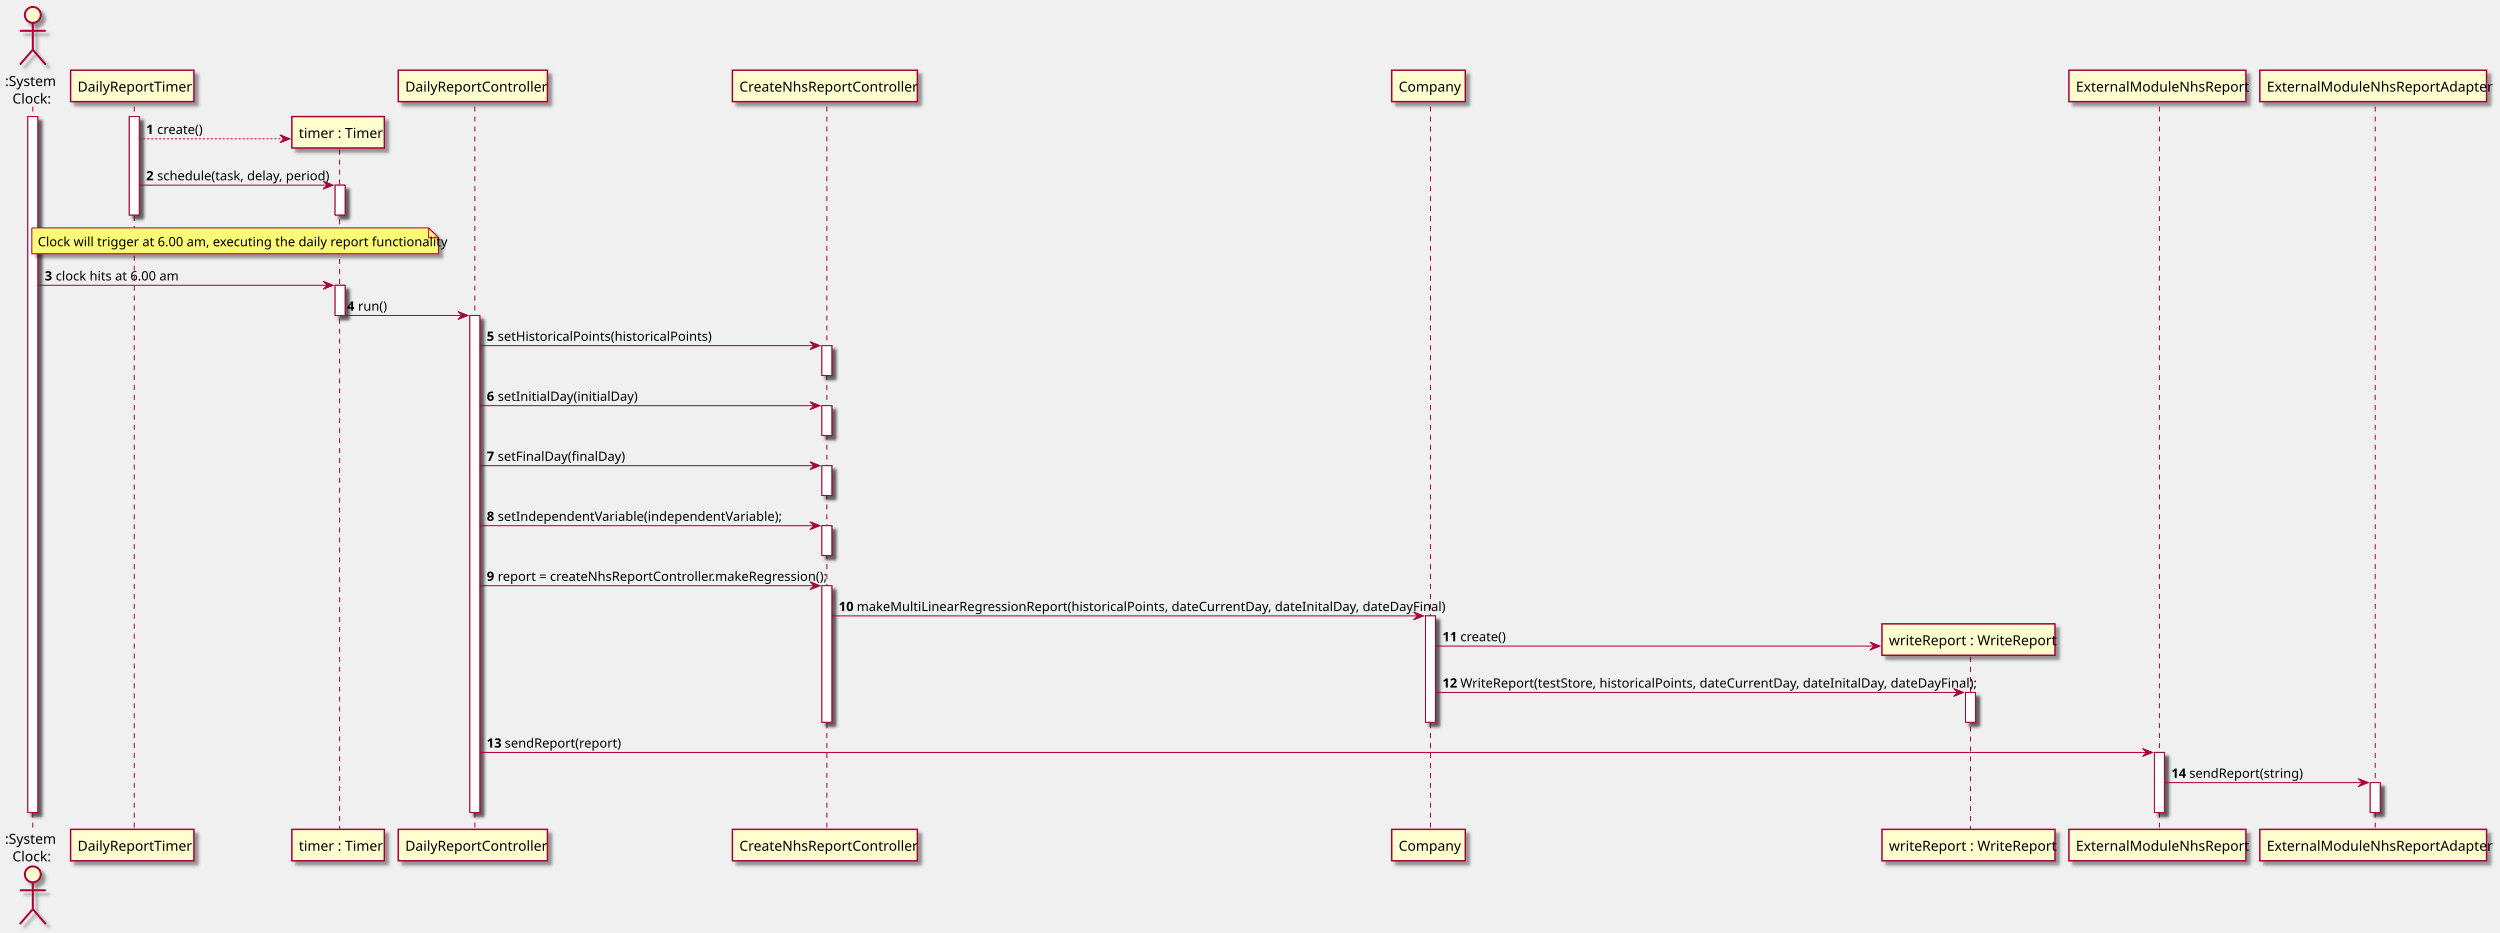
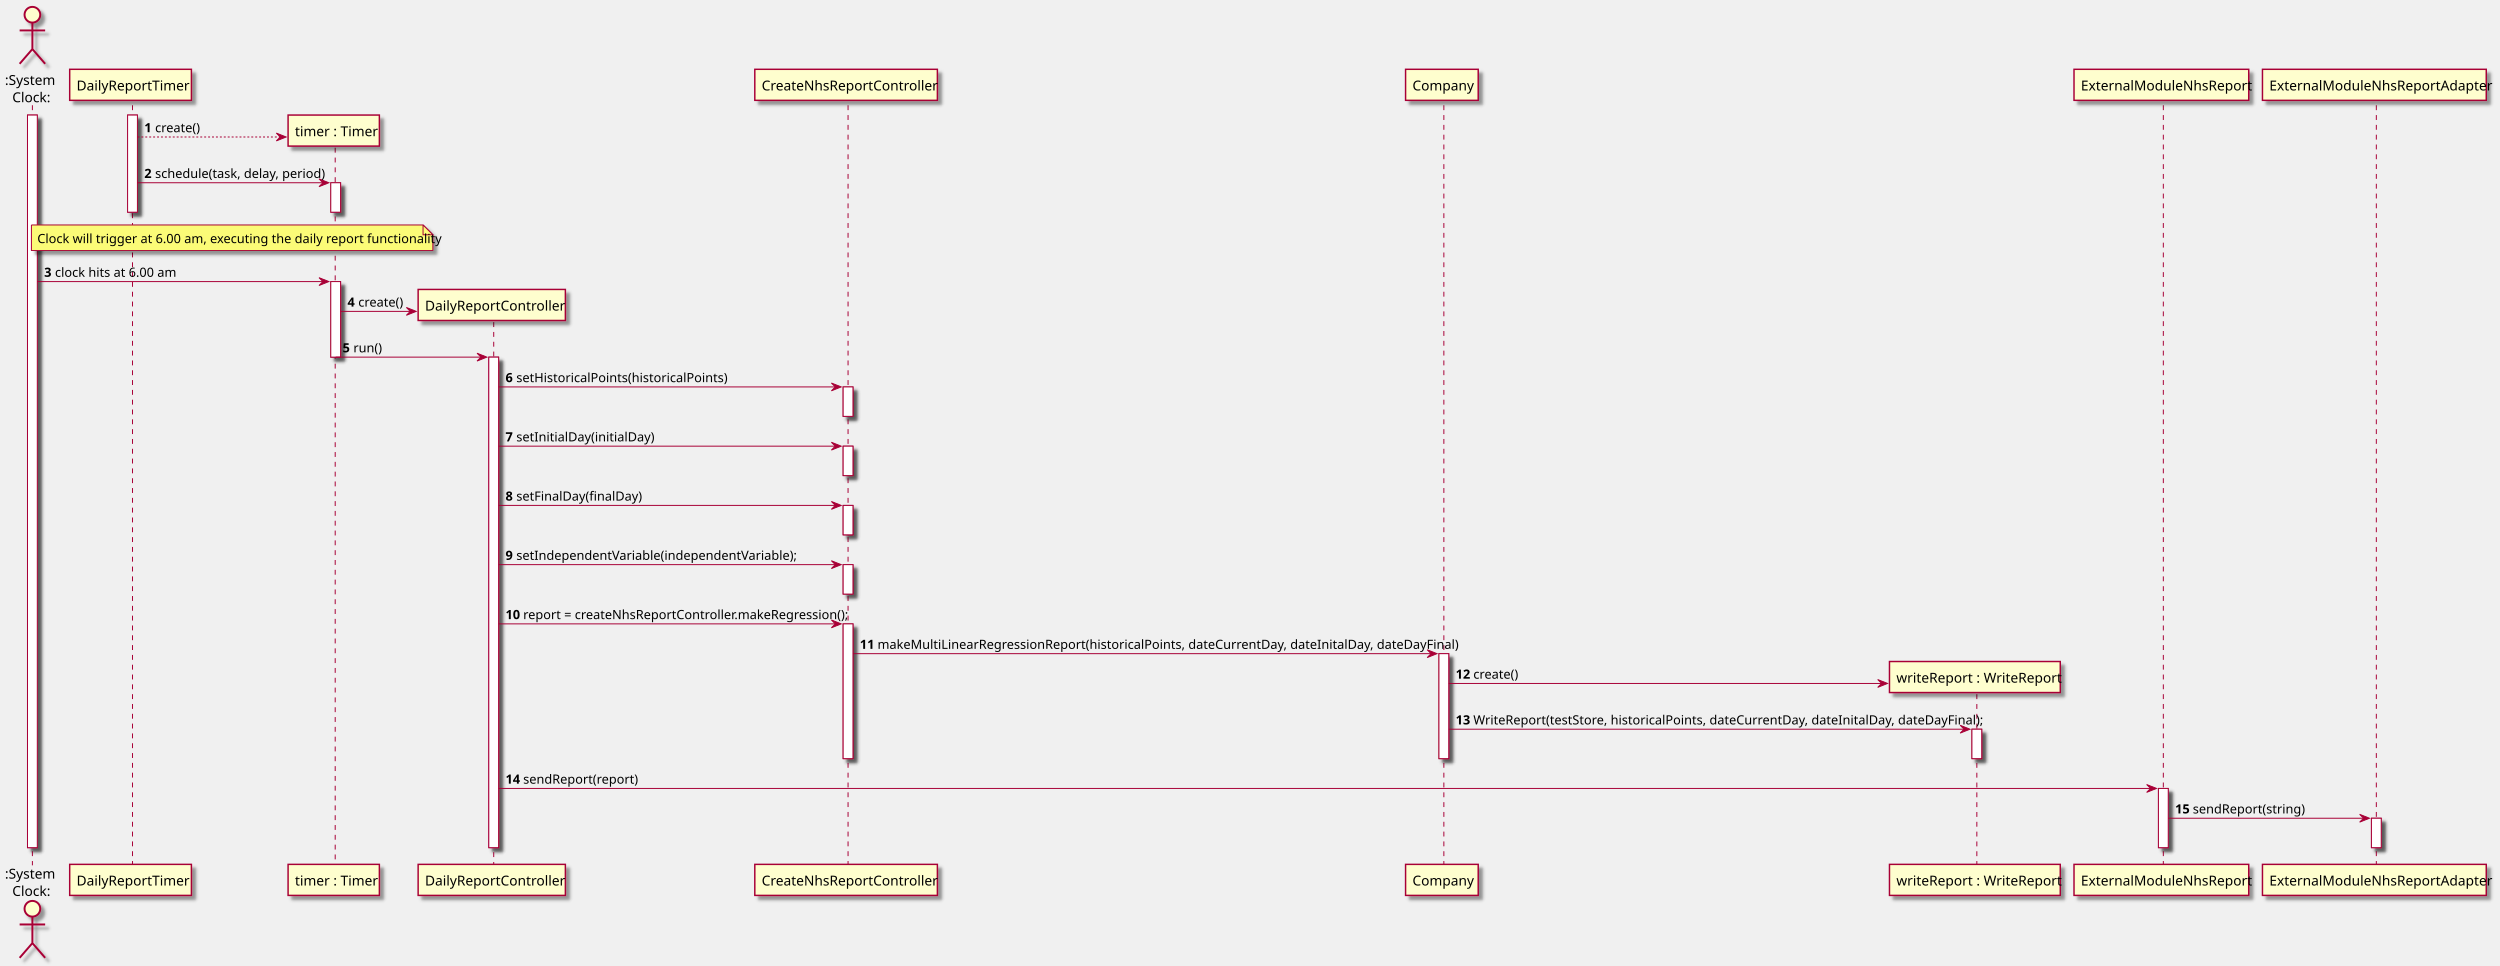
- <svg xmlns="http://www.w3.org/2000/svg" contentScriptType="application/ecmascript" contentStyleType="text/css" height="938px" preserveAspectRatio="none" style="width:2514px;height:938px;" version="1.1" viewBox="0 0 2514 938" width="2514px" zoomAndPan="magnify">
+ <svg xmlns="http://www.w3.org/2000/svg" contentScriptType="application/ecmascript" contentStyleType="text/css" height="984px" preserveAspectRatio="none" style="width:2547px;height:984px;" version="1.1" viewBox="0 0 2547 984" width="2547px" zoomAndPan="magnify">
  <defs>
-     <filter height="300%" id="fdcobgq03k10c" width="300%" x="-1" y="-1">
+     <filter height="300%" id="f1s6ghwuo99wlr" width="300%" x="-1" y="-1">
      <feGaussianBlur result="blurOut" stdDeviation="2.0" />
      <feColorMatrix in="blurOut" result="blurOut2" type="matrix" values="0 0 0 0 0 0 0 0 0 0 0 0 0 0 0 0 0 0 .4 0" />
      <feOffset dx="4.0" dy="4.0" in="blurOut2" result="blurOut3" />
      <feBlend in="SourceGraphic" in2="blurOut3" mode="normal" />
    </filter>
  </defs>
  <g>
-     <rect fill="#FFFFFF" filter="url(#fdcobgq03k10c)" height="699.789" style="stroke:#A80036;stroke-width:1.0;" width="10" x="28" y="117.219" />
-     <rect fill="#FFFFFF" filter="url(#fdcobgq03k10c)" height="98.961" style="stroke:#A80036;stroke-width:1.0;" width="10" x="130" y="117.219" />
-     <rect fill="#FFFFFF" filter="url(#fdcobgq03k10c)" height="30" style="stroke:#A80036;stroke-width:1.0;" width="10" x="337" y="186.18" />
-     <rect fill="#FFFFFF" filter="url(#fdcobgq03k10c)" height="30.352" style="stroke:#A80036;stroke-width:1.0;" width="10" x="337" y="286.883" />
-     <rect fill="#FFFFFF" filter="url(#fdcobgq03k10c)" height="499.773" style="stroke:#A80036;stroke-width:1.0;" width="10" x="472.5" y="317.234" />
-     <rect fill="#FFFFFF" filter="url(#fdcobgq03k10c)" height="30" style="stroke:#A80036;stroke-width:1.0;" width="10" x="826.5" y="347.586" />
-     <rect fill="#FFFFFF" filter="url(#fdcobgq03k10c)" height="30" style="stroke:#A80036;stroke-width:1.0;" width="10" x="826.5" y="407.938" />
-     <rect fill="#FFFFFF" filter="url(#fdcobgq03k10c)" height="30" style="stroke:#A80036;stroke-width:1.0;" width="10" x="826.5" y="468.289" />
-     <rect fill="#FFFFFF" filter="url(#fdcobgq03k10c)" height="30" style="stroke:#A80036;stroke-width:1.0;" width="10" x="826.5" y="528.641" />
-     <rect fill="#FFFFFF" filter="url(#fdcobgq03k10c)" height="137.312" style="stroke:#A80036;stroke-width:1.0;" width="10" x="826.5" y="588.992" />
-     <rect fill="#FFFFFF" filter="url(#fdcobgq03k10c)" height="106.961" style="stroke:#A80036;stroke-width:1.0;" width="10" x="1433.5" y="619.344" />
-     <rect fill="#FFFFFF" filter="url(#fdcobgq03k10c)" height="30" style="stroke:#A80036;stroke-width:1.0;" width="10" x="1976.5" y="696.305" />
-     <rect fill="#FFFFFF" filter="url(#fdcobgq03k10c)" height="60.352" style="stroke:#A80036;stroke-width:1.0;" width="10" x="2166.5" y="756.656" />
-     <rect fill="#FFFFFF" filter="url(#fdcobgq03k10c)" height="30" style="stroke:#A80036;stroke-width:1.0;" width="10" x="2383.5" y="787.008" />
-     <line style="stroke:#A80036;stroke-width:1.0;stroke-dasharray:5.0,5.0;" x1="33" x2="33" y1="107.219" y2="835.008" />
-     <line style="stroke:#A80036;stroke-width:1.0;stroke-dasharray:5.0,5.0;" x1="135" x2="135" y1="107.219" y2="835.008" />
-     <line style="stroke:#A80036;stroke-width:1.0;stroke-dasharray:5.0,5.0;" x1="341.5" x2="341.5" y1="150.523" y2="835.008" />
-     <line style="stroke:#A80036;stroke-width:1.0;stroke-dasharray:5.0,5.0;" x1="477.5" x2="477.5" y1="107.219" y2="835.008" />
-     <line style="stroke:#A80036;stroke-width:1.0;stroke-dasharray:5.0,5.0;" x1="831.5" x2="831.5" y1="107.219" y2="835.008" />
-     <line style="stroke:#A80036;stroke-width:1.0;stroke-dasharray:5.0,5.0;" x1="1438.5" x2="1438.5" y1="107.219" y2="835.008" />
-     <line style="stroke:#A80036;stroke-width:1.0;stroke-dasharray:5.0,5.0;" x1="1981.5" x2="1981.5" y1="660.648" y2="835.008" />
-     <line style="stroke:#A80036;stroke-width:1.0;stroke-dasharray:5.0,5.0;" x1="2171.5" x2="2171.5" y1="107.219" y2="835.008" />
-     <line style="stroke:#A80036;stroke-width:1.0;stroke-dasharray:5.0,5.0;" x1="2388.5" x2="2388.5" y1="107.219" y2="835.008" />
+     <rect fill="#FFFFFF" filter="url(#f1s6ghwuo99wlr)" height="746.398" style="stroke:#A80036;stroke-width:1.0;" width="10" x="28" y="117.219" />
+     <rect fill="#FFFFFF" filter="url(#f1s6ghwuo99wlr)" height="98.961" style="stroke:#A80036;stroke-width:1.0;" width="10" x="130" y="117.219" />
+     <rect fill="#FFFFFF" filter="url(#f1s6ghwuo99wlr)" height="30" style="stroke:#A80036;stroke-width:1.0;" width="10" x="337" y="186.18" />
+     <rect fill="#FFFFFF" filter="url(#f1s6ghwuo99wlr)" height="76.961" style="stroke:#A80036;stroke-width:1.0;" width="10" x="337" y="286.883" />
+     <rect fill="#FFFFFF" filter="url(#f1s6ghwuo99wlr)" height="499.773" style="stroke:#A80036;stroke-width:1.0;" width="10" x="498" y="363.844" />
+     <rect fill="#FFFFFF" filter="url(#f1s6ghwuo99wlr)" height="30" style="stroke:#A80036;stroke-width:1.0;" width="10" x="859" y="394.195" />
+     <rect fill="#FFFFFF" filter="url(#f1s6ghwuo99wlr)" height="30" style="stroke:#A80036;stroke-width:1.0;" width="10" x="859" y="454.547" />
+     <rect fill="#FFFFFF" filter="url(#f1s6ghwuo99wlr)" height="30" style="stroke:#A80036;stroke-width:1.0;" width="10" x="859" y="514.898" />
+     <rect fill="#FFFFFF" filter="url(#f1s6ghwuo99wlr)" height="30" style="stroke:#A80036;stroke-width:1.0;" width="10" x="859" y="575.25" />
+     <rect fill="#FFFFFF" filter="url(#f1s6ghwuo99wlr)" height="137.312" style="stroke:#A80036;stroke-width:1.0;" width="10" x="859" y="635.602" />
+     <rect fill="#FFFFFF" filter="url(#f1s6ghwuo99wlr)" height="106.961" style="stroke:#A80036;stroke-width:1.0;" width="10" x="1466" y="665.953" />
+     <rect fill="#FFFFFF" filter="url(#f1s6ghwuo99wlr)" height="30" style="stroke:#A80036;stroke-width:1.0;" width="10" x="2009" y="742.914" />
+     <rect fill="#FFFFFF" filter="url(#f1s6ghwuo99wlr)" height="60.352" style="stroke:#A80036;stroke-width:1.0;" width="10" x="2199" y="803.266" />
+     <rect fill="#FFFFFF" filter="url(#f1s6ghwuo99wlr)" height="30" style="stroke:#A80036;stroke-width:1.0;" width="10" x="2416" y="833.617" />
+     <line style="stroke:#A80036;stroke-width:1.0;stroke-dasharray:5.0,5.0;" x1="33" x2="33" y1="107.219" y2="881.617" />
+     <line style="stroke:#A80036;stroke-width:1.0;stroke-dasharray:5.0,5.0;" x1="135" x2="135" y1="107.219" y2="881.617" />
+     <line style="stroke:#A80036;stroke-width:1.0;stroke-dasharray:5.0,5.0;" x1="341.5" x2="341.5" y1="150.523" y2="881.617" />
+     <line style="stroke:#A80036;stroke-width:1.0;stroke-dasharray:5.0,5.0;" x1="503" x2="503" y1="328.188" y2="881.617" />
+     <line style="stroke:#A80036;stroke-width:1.0;stroke-dasharray:5.0,5.0;" x1="864" x2="864" y1="107.219" y2="881.617" />
+     <line style="stroke:#A80036;stroke-width:1.0;stroke-dasharray:5.0,5.0;" x1="1471" x2="1471" y1="107.219" y2="881.617" />
+     <line style="stroke:#A80036;stroke-width:1.0;stroke-dasharray:5.0,5.0;" x1="2014" x2="2014" y1="707.258" y2="881.617" />
+     <line style="stroke:#A80036;stroke-width:1.0;stroke-dasharray:5.0,5.0;" x1="2204" x2="2204" y1="107.219" y2="881.617" />
+     <line style="stroke:#A80036;stroke-width:1.0;stroke-dasharray:5.0,5.0;" x1="2421" x2="2421" y1="107.219" y2="881.617" />
    <text fill="#000000" font-family="sans-serif" font-size="14" lengthAdjust="spacing" textLength="50" x="5" y="86.533">:System</text>
    <text fill="#000000" font-family="sans-serif" font-size="14" lengthAdjust="spacing" textLength="39" x="12.5" y="104.143">Clock:</text>
-     <ellipse cx="33" cy="15" fill="#FEFECE" filter="url(#fdcobgq03k10c)" rx="8" ry="8" style="stroke:#A80036;stroke-width:2.0;" />
-     <path d="M33,23 L33,50 M20,31 L46,31 M33,50 L20,65 M33,50 L46,65 " fill="none" filter="url(#fdcobgq03k10c)" style="stroke:#A80036;stroke-width:2.0;" />
-     <text fill="#000000" font-family="sans-serif" font-size="14" lengthAdjust="spacing" textLength="50" x="5" y="848.541">:System</text>
-     <text fill="#000000" font-family="sans-serif" font-size="14" lengthAdjust="spacing" textLength="39" x="12.5" y="866.15">Clock:</text>
-     <ellipse cx="33" cy="879.227" fill="#FEFECE" filter="url(#fdcobgq03k10c)" rx="8" ry="8" style="stroke:#A80036;stroke-width:2.0;" />
-     <path d="M33,887.227 L33,914.227 M20,895.227 L46,895.227 M33,914.227 L20,929.227 M33,914.227 L46,929.227 " fill="none" filter="url(#fdcobgq03k10c)" style="stroke:#A80036;stroke-width:2.0;" />
-     <rect fill="#FEFECE" filter="url(#fdcobgq03k10c)" height="31.609" style="stroke:#A80036;stroke-width:1.5;" width="124" x="71" y="70.609" />
+     <ellipse cx="33" cy="15" fill="#FEFECE" filter="url(#f1s6ghwuo99wlr)" rx="8" ry="8" style="stroke:#A80036;stroke-width:2.0;" />
+     <path d="M33,23 L33,50 M20,31 L46,31 M33,50 L20,65 M33,50 L46,65 " fill="none" filter="url(#f1s6ghwuo99wlr)" style="stroke:#A80036;stroke-width:2.0;" />
+     <text fill="#000000" font-family="sans-serif" font-size="14" lengthAdjust="spacing" textLength="50" x="5" y="895.15">:System</text>
+     <text fill="#000000" font-family="sans-serif" font-size="14" lengthAdjust="spacing" textLength="39" x="12.5" y="912.76">Clock:</text>
+     <ellipse cx="33" cy="925.836" fill="#FEFECE" filter="url(#f1s6ghwuo99wlr)" rx="8" ry="8" style="stroke:#A80036;stroke-width:2.0;" />
+     <path d="M33,933.836 L33,960.836 M20,941.836 L46,941.836 M33,960.836 L20,975.836 M33,960.836 L46,975.836 " fill="none" filter="url(#f1s6ghwuo99wlr)" style="stroke:#A80036;stroke-width:2.0;" />
+     <rect fill="#FEFECE" filter="url(#f1s6ghwuo99wlr)" height="31.609" style="stroke:#A80036;stroke-width:1.5;" width="124" x="71" y="70.609" />
    <text fill="#000000" font-family="sans-serif" font-size="14" lengthAdjust="spacing" textLength="110" x="78" y="92.143">DailyReportTimer</text>
-     <rect fill="#FEFECE" filter="url(#fdcobgq03k10c)" height="31.609" style="stroke:#A80036;stroke-width:1.5;" width="124" x="71" y="834.008" />
-     <text fill="#000000" font-family="sans-serif" font-size="14" lengthAdjust="spacing" textLength="110" x="78" y="855.541">DailyReportTimer</text>
-     <rect fill="#FEFECE" filter="url(#fdcobgq03k10c)" height="31.609" style="stroke:#A80036;stroke-width:1.5;" width="93" x="293.5" y="834.008" />
-     <text fill="#000000" font-family="sans-serif" font-size="14" lengthAdjust="spacing" textLength="79" x="300.5" y="855.541">timer : Timer</text>
-     <rect fill="#FEFECE" filter="url(#fdcobgq03k10c)" height="31.609" style="stroke:#A80036;stroke-width:1.5;" width="150" x="400.5" y="70.609" />
-     <text fill="#000000" font-family="sans-serif" font-size="14" lengthAdjust="spacing" textLength="136" x="407.5" y="92.143">DailyReportController</text>
-     <rect fill="#FEFECE" filter="url(#fdcobgq03k10c)" height="31.609" style="stroke:#A80036;stroke-width:1.5;" width="150" x="400.5" y="834.008" />
-     <text fill="#000000" font-family="sans-serif" font-size="14" lengthAdjust="spacing" textLength="136" x="407.5" y="855.541">DailyReportController</text>
-     <rect fill="#FEFECE" filter="url(#fdcobgq03k10c)" height="31.609" style="stroke:#A80036;stroke-width:1.5;" width="186" x="736.5" y="70.609" />
-     <text fill="#000000" font-family="sans-serif" font-size="14" lengthAdjust="spacing" textLength="172" x="743.5" y="92.143">CreateNhsReportController</text>
-     <rect fill="#FEFECE" filter="url(#fdcobgq03k10c)" height="31.609" style="stroke:#A80036;stroke-width:1.5;" width="186" x="736.5" y="834.008" />
-     <text fill="#000000" font-family="sans-serif" font-size="14" lengthAdjust="spacing" textLength="172" x="743.5" y="855.541">CreateNhsReportController</text>
-     <rect fill="#FEFECE" filter="url(#fdcobgq03k10c)" height="31.609" style="stroke:#A80036;stroke-width:1.5;" width="74" x="1399.5" y="70.609" />
-     <text fill="#000000" font-family="sans-serif" font-size="14" lengthAdjust="spacing" textLength="60" x="1406.5" y="92.143">Company</text>
-     <rect fill="#FEFECE" filter="url(#fdcobgq03k10c)" height="31.609" style="stroke:#A80036;stroke-width:1.5;" width="74" x="1399.5" y="834.008" />
-     <text fill="#000000" font-family="sans-serif" font-size="14" lengthAdjust="spacing" textLength="60" x="1406.5" y="855.541">Company</text>
-     <rect fill="#FEFECE" filter="url(#fdcobgq03k10c)" height="31.609" style="stroke:#A80036;stroke-width:1.5;" width="174" x="1892.5" y="834.008" />
-     <text fill="#000000" font-family="sans-serif" font-size="14" lengthAdjust="spacing" textLength="160" x="1899.5" y="855.541">writeReport : WriteReport</text>
-     <rect fill="#FEFECE" filter="url(#fdcobgq03k10c)" height="31.609" style="stroke:#A80036;stroke-width:1.5;" width="178" x="2080.5" y="70.609" />
-     <text fill="#000000" font-family="sans-serif" font-size="14" lengthAdjust="spacing" textLength="164" x="2087.5" y="92.143">ExternalModuleNhsReport</text>
-     <rect fill="#FEFECE" filter="url(#fdcobgq03k10c)" height="31.609" style="stroke:#A80036;stroke-width:1.5;" width="178" x="2080.5" y="834.008" />
-     <text fill="#000000" font-family="sans-serif" font-size="14" lengthAdjust="spacing" textLength="164" x="2087.5" y="855.541">ExternalModuleNhsReport</text>
-     <rect fill="#FEFECE" filter="url(#fdcobgq03k10c)" height="31.609" style="stroke:#A80036;stroke-width:1.5;" width="228" x="2272.5" y="70.609" />
-     <text fill="#000000" font-family="sans-serif" font-size="14" lengthAdjust="spacing" textLength="214" x="2279.5" y="92.143">ExternalModuleNhsReportAdapter</text>
-     <rect fill="#FEFECE" filter="url(#fdcobgq03k10c)" height="31.609" style="stroke:#A80036;stroke-width:1.5;" width="228" x="2272.5" y="834.008" />
-     <text fill="#000000" font-family="sans-serif" font-size="14" lengthAdjust="spacing" textLength="214" x="2279.5" y="855.541">ExternalModuleNhsReportAdapter</text>
-     <rect fill="#FFFFFF" filter="url(#fdcobgq03k10c)" height="699.789" style="stroke:#A80036;stroke-width:1.0;" width="10" x="28" y="117.219" />
-     <rect fill="#FFFFFF" filter="url(#fdcobgq03k10c)" height="98.961" style="stroke:#A80036;stroke-width:1.0;" width="10" x="130" y="117.219" />
-     <rect fill="#FFFFFF" filter="url(#fdcobgq03k10c)" height="30" style="stroke:#A80036;stroke-width:1.0;" width="10" x="337" y="186.18" />
-     <rect fill="#FFFFFF" filter="url(#fdcobgq03k10c)" height="30.352" style="stroke:#A80036;stroke-width:1.0;" width="10" x="337" y="286.883" />
-     <rect fill="#FFFFFF" filter="url(#fdcobgq03k10c)" height="499.773" style="stroke:#A80036;stroke-width:1.0;" width="10" x="472.5" y="317.234" />
-     <rect fill="#FFFFFF" filter="url(#fdcobgq03k10c)" height="30" style="stroke:#A80036;stroke-width:1.0;" width="10" x="826.5" y="347.586" />
-     <rect fill="#FFFFFF" filter="url(#fdcobgq03k10c)" height="30" style="stroke:#A80036;stroke-width:1.0;" width="10" x="826.5" y="407.938" />
-     <rect fill="#FFFFFF" filter="url(#fdcobgq03k10c)" height="30" style="stroke:#A80036;stroke-width:1.0;" width="10" x="826.5" y="468.289" />
-     <rect fill="#FFFFFF" filter="url(#fdcobgq03k10c)" height="30" style="stroke:#A80036;stroke-width:1.0;" width="10" x="826.5" y="528.641" />
-     <rect fill="#FFFFFF" filter="url(#fdcobgq03k10c)" height="137.312" style="stroke:#A80036;stroke-width:1.0;" width="10" x="826.5" y="588.992" />
-     <rect fill="#FFFFFF" filter="url(#fdcobgq03k10c)" height="106.961" style="stroke:#A80036;stroke-width:1.0;" width="10" x="1433.5" y="619.344" />
-     <rect fill="#FFFFFF" filter="url(#fdcobgq03k10c)" height="30" style="stroke:#A80036;stroke-width:1.0;" width="10" x="1976.5" y="696.305" />
-     <rect fill="#FFFFFF" filter="url(#fdcobgq03k10c)" height="60.352" style="stroke:#A80036;stroke-width:1.0;" width="10" x="2166.5" y="756.656" />
-     <rect fill="#FFFFFF" filter="url(#fdcobgq03k10c)" height="30" style="stroke:#A80036;stroke-width:1.0;" width="10" x="2383.5" y="787.008" />
+     <rect fill="#FEFECE" filter="url(#f1s6ghwuo99wlr)" height="31.609" style="stroke:#A80036;stroke-width:1.5;" width="124" x="71" y="880.617" />
+     <text fill="#000000" font-family="sans-serif" font-size="14" lengthAdjust="spacing" textLength="110" x="78" y="902.15">DailyReportTimer</text>
+     <rect fill="#FEFECE" filter="url(#f1s6ghwuo99wlr)" height="31.609" style="stroke:#A80036;stroke-width:1.5;" width="93" x="293.5" y="880.617" />
+     <text fill="#000000" font-family="sans-serif" font-size="14" lengthAdjust="spacing" textLength="79" x="300.5" y="902.15">timer : Timer</text>
+     <rect fill="#FEFECE" filter="url(#f1s6ghwuo99wlr)" height="31.609" style="stroke:#A80036;stroke-width:1.5;" width="150" x="426" y="880.617" />
+     <text fill="#000000" font-family="sans-serif" font-size="14" lengthAdjust="spacing" textLength="136" x="433" y="902.15">DailyReportController</text>
+     <rect fill="#FEFECE" filter="url(#f1s6ghwuo99wlr)" height="31.609" style="stroke:#A80036;stroke-width:1.5;" width="186" x="769" y="70.609" />
+     <text fill="#000000" font-family="sans-serif" font-size="14" lengthAdjust="spacing" textLength="172" x="776" y="92.143">CreateNhsReportController</text>
+     <rect fill="#FEFECE" filter="url(#f1s6ghwuo99wlr)" height="31.609" style="stroke:#A80036;stroke-width:1.5;" width="186" x="769" y="880.617" />
+     <text fill="#000000" font-family="sans-serif" font-size="14" lengthAdjust="spacing" textLength="172" x="776" y="902.15">CreateNhsReportController</text>
+     <rect fill="#FEFECE" filter="url(#f1s6ghwuo99wlr)" height="31.609" style="stroke:#A80036;stroke-width:1.5;" width="74" x="1432" y="70.609" />
+     <text fill="#000000" font-family="sans-serif" font-size="14" lengthAdjust="spacing" textLength="60" x="1439" y="92.143">Company</text>
+     <rect fill="#FEFECE" filter="url(#f1s6ghwuo99wlr)" height="31.609" style="stroke:#A80036;stroke-width:1.5;" width="74" x="1432" y="880.617" />
+     <text fill="#000000" font-family="sans-serif" font-size="14" lengthAdjust="spacing" textLength="60" x="1439" y="902.15">Company</text>
+     <rect fill="#FEFECE" filter="url(#f1s6ghwuo99wlr)" height="31.609" style="stroke:#A80036;stroke-width:1.5;" width="174" x="1925" y="880.617" />
+     <text fill="#000000" font-family="sans-serif" font-size="14" lengthAdjust="spacing" textLength="160" x="1932" y="902.15">writeReport : WriteReport</text>
+     <rect fill="#FEFECE" filter="url(#f1s6ghwuo99wlr)" height="31.609" style="stroke:#A80036;stroke-width:1.5;" width="178" x="2113" y="70.609" />
+     <text fill="#000000" font-family="sans-serif" font-size="14" lengthAdjust="spacing" textLength="164" x="2120" y="92.143">ExternalModuleNhsReport</text>
+     <rect fill="#FEFECE" filter="url(#f1s6ghwuo99wlr)" height="31.609" style="stroke:#A80036;stroke-width:1.5;" width="178" x="2113" y="880.617" />
+     <text fill="#000000" font-family="sans-serif" font-size="14" lengthAdjust="spacing" textLength="164" x="2120" y="902.15">ExternalModuleNhsReport</text>
+     <rect fill="#FEFECE" filter="url(#f1s6ghwuo99wlr)" height="31.609" style="stroke:#A80036;stroke-width:1.5;" width="228" x="2305" y="70.609" />
+     <text fill="#000000" font-family="sans-serif" font-size="14" lengthAdjust="spacing" textLength="214" x="2312" y="92.143">ExternalModuleNhsReportAdapter</text>
+     <rect fill="#FEFECE" filter="url(#f1s6ghwuo99wlr)" height="31.609" style="stroke:#A80036;stroke-width:1.5;" width="228" x="2305" y="880.617" />
+     <text fill="#000000" font-family="sans-serif" font-size="14" lengthAdjust="spacing" textLength="214" x="2312" y="902.15">ExternalModuleNhsReportAdapter</text>
+     <rect fill="#FFFFFF" filter="url(#f1s6ghwuo99wlr)" height="746.398" style="stroke:#A80036;stroke-width:1.0;" width="10" x="28" y="117.219" />
+     <rect fill="#FFFFFF" filter="url(#f1s6ghwuo99wlr)" height="98.961" style="stroke:#A80036;stroke-width:1.0;" width="10" x="130" y="117.219" />
+     <rect fill="#FFFFFF" filter="url(#f1s6ghwuo99wlr)" height="30" style="stroke:#A80036;stroke-width:1.0;" width="10" x="337" y="186.18" />
+     <rect fill="#FFFFFF" filter="url(#f1s6ghwuo99wlr)" height="76.961" style="stroke:#A80036;stroke-width:1.0;" width="10" x="337" y="286.883" />
+     <rect fill="#FFFFFF" filter="url(#f1s6ghwuo99wlr)" height="499.773" style="stroke:#A80036;stroke-width:1.0;" width="10" x="498" y="363.844" />
+     <rect fill="#FFFFFF" filter="url(#f1s6ghwuo99wlr)" height="30" style="stroke:#A80036;stroke-width:1.0;" width="10" x="859" y="394.195" />
+     <rect fill="#FFFFFF" filter="url(#f1s6ghwuo99wlr)" height="30" style="stroke:#A80036;stroke-width:1.0;" width="10" x="859" y="454.547" />
+     <rect fill="#FFFFFF" filter="url(#f1s6ghwuo99wlr)" height="30" style="stroke:#A80036;stroke-width:1.0;" width="10" x="859" y="514.898" />
+     <rect fill="#FFFFFF" filter="url(#f1s6ghwuo99wlr)" height="30" style="stroke:#A80036;stroke-width:1.0;" width="10" x="859" y="575.25" />
+     <rect fill="#FFFFFF" filter="url(#f1s6ghwuo99wlr)" height="137.312" style="stroke:#A80036;stroke-width:1.0;" width="10" x="859" y="635.602" />
+     <rect fill="#FFFFFF" filter="url(#f1s6ghwuo99wlr)" height="106.961" style="stroke:#A80036;stroke-width:1.0;" width="10" x="1466" y="665.953" />
+     <rect fill="#FFFFFF" filter="url(#f1s6ghwuo99wlr)" height="30" style="stroke:#A80036;stroke-width:1.0;" width="10" x="2009" y="742.914" />
+     <rect fill="#FFFFFF" filter="url(#f1s6ghwuo99wlr)" height="60.352" style="stroke:#A80036;stroke-width:1.0;" width="10" x="2199" y="803.266" />
+     <rect fill="#FFFFFF" filter="url(#f1s6ghwuo99wlr)" height="30" style="stroke:#A80036;stroke-width:1.0;" width="10" x="2416" y="833.617" />
    <polygon fill="#A80036" points="281.5,135.57,291.5,139.57,281.5,143.57,285.5,139.57" style="stroke:#A80036;stroke-width:1.0;" />
    <line style="stroke:#A80036;stroke-width:1.0;stroke-dasharray:2.0,2.0;" x1="140" x2="287.5" y1="139.57" y2="139.57" />
    <text fill="#000000" font-family="sans-serif" font-size="13" font-weight="bold" lengthAdjust="spacing" textLength="7" x="147" y="134.714">1</text>
    <text fill="#000000" font-family="sans-serif" font-size="13" lengthAdjust="spacing" textLength="44" x="158" y="134.714">create()</text>
-     <rect fill="#FEFECE" filter="url(#fdcobgq03k10c)" height="31.609" style="stroke:#A80036;stroke-width:1.5;" width="93" x="293.5" y="117.219" />
+     <rect fill="#FEFECE" filter="url(#f1s6ghwuo99wlr)" height="31.609" style="stroke:#A80036;stroke-width:1.5;" width="93" x="293.5" y="117.219" />
    <text fill="#000000" font-family="sans-serif" font-size="14" lengthAdjust="spacing" textLength="79" x="300.5" y="138.752">timer : Timer</text>
    <polygon fill="#A80036" points="325,182.18,335,186.18,325,190.18,329,186.18" style="stroke:#A80036;stroke-width:1.0;" />
    <line style="stroke:#A80036;stroke-width:1.0;" x1="140" x2="331" y1="186.18" y2="186.18" />
    <text fill="#000000" font-family="sans-serif" font-size="13" font-weight="bold" lengthAdjust="spacing" textLength="7" x="147" y="181.323">2</text>
    <text fill="#000000" font-family="sans-serif" font-size="13" lengthAdjust="spacing" textLength="167" x="158" y="181.323">schedule(task, delay, period)</text>
-     <path d="M32,229.18 L32,255.18 L441,255.18 L441,239.18 L431,229.18 L32,229.18 " fill="#FBFB77" filter="url(#fdcobgq03k10c)" style="stroke:#A80036;stroke-width:1.0;" />
+     <path d="M32,229.18 L32,255.18 L441,255.18 L441,239.18 L431,229.18 L32,229.18 " fill="#FBFB77" filter="url(#f1s6ghwuo99wlr)" style="stroke:#A80036;stroke-width:1.0;" />
    <path d="M431,229.18 L431,239.18 L441,239.18 L431,229.18 " fill="#FBFB77" style="stroke:#A80036;stroke-width:1.0;" />
    <text fill="#000000" font-family="sans-serif" font-size="13" lengthAdjust="spacing" textLength="388" x="38" y="247.675">Clock will trigger at 6.00 am, executing the daily report functionality</text>
    <polygon fill="#A80036" points="325,282.883,335,286.883,325,290.883,329,286.883" style="stroke:#A80036;stroke-width:1.0;" />
    <line style="stroke:#A80036;stroke-width:1.0;" x1="38" x2="331" y1="286.883" y2="286.883" />
    <text fill="#000000" font-family="sans-serif" font-size="13" font-weight="bold" lengthAdjust="spacing" textLength="7" x="45" y="282.026">3</text>
    <text fill="#000000" font-family="sans-serif" font-size="13" lengthAdjust="spacing" textLength="122" x="56" y="282.026">clock hits at 6.00 am</text>
-     <polygon fill="#A80036" points="460.5,313.234,470.5,317.234,460.5,321.234,464.5,317.234" style="stroke:#A80036;stroke-width:1.0;" />
-     <line style="stroke:#A80036;stroke-width:1.0;" x1="342" x2="466.5" y1="317.234" y2="317.234" />
-     <text fill="#000000" font-family="sans-serif" font-size="13" font-weight="bold" lengthAdjust="spacing" textLength="7" x="349" y="312.378">4</text>
-     <text fill="#000000" font-family="sans-serif" font-size="13" lengthAdjust="spacing" textLength="26" x="360" y="312.378">run()</text>
-     <polygon fill="#A80036" points="814.5,343.586,824.5,347.586,814.5,351.586,818.5,347.586" style="stroke:#A80036;stroke-width:1.0;" />
-     <line style="stroke:#A80036;stroke-width:1.0;" x1="482.5" x2="820.5" y1="347.586" y2="347.586" />
-     <text fill="#000000" font-family="sans-serif" font-size="13" font-weight="bold" lengthAdjust="spacing" textLength="7" x="489.5" y="342.729">5</text>
-     <text fill="#000000" font-family="sans-serif" font-size="13" lengthAdjust="spacing" textLength="206" x="500.5" y="342.729">setHistoricalPoints(historicalPoints)</text>
-     <polygon fill="#A80036" points="814.5,403.938,824.5,407.938,814.5,411.938,818.5,407.938" style="stroke:#A80036;stroke-width:1.0;" />
-     <line style="stroke:#A80036;stroke-width:1.0;" x1="482.5" x2="820.5" y1="407.938" y2="407.938" />
-     <text fill="#000000" font-family="sans-serif" font-size="13" font-weight="bold" lengthAdjust="spacing" textLength="7" x="489.5" y="403.081">6</text>
-     <text fill="#000000" font-family="sans-serif" font-size="13" lengthAdjust="spacing" textLength="132" x="500.5" y="403.081">setInitialDay(initialDay)</text>
-     <polygon fill="#A80036" points="814.5,464.289,824.5,468.289,814.5,472.289,818.5,468.289" style="stroke:#A80036;stroke-width:1.0;" />
-     <line style="stroke:#A80036;stroke-width:1.0;" x1="482.5" x2="820.5" y1="468.289" y2="468.289" />
-     <text fill="#000000" font-family="sans-serif" font-size="13" font-weight="bold" lengthAdjust="spacing" textLength="7" x="489.5" y="463.433">7</text>
-     <text fill="#000000" font-family="sans-serif" font-size="13" lengthAdjust="spacing" textLength="123" x="500.5" y="463.433">setFinalDay(finalDay)</text>
-     <polygon fill="#A80036" points="814.5,524.641,824.5,528.641,814.5,532.641,818.5,528.641" style="stroke:#A80036;stroke-width:1.0;" />
-     <line style="stroke:#A80036;stroke-width:1.0;" x1="482.5" x2="820.5" y1="528.641" y2="528.641" />
-     <text fill="#000000" font-family="sans-serif" font-size="13" font-weight="bold" lengthAdjust="spacing" textLength="7" x="489.5" y="523.784">8</text>
-     <text fill="#000000" font-family="sans-serif" font-size="13" lengthAdjust="spacing" textLength="264" x="500.5" y="523.784">setIndependentVariable(independentVariable);</text>
-     <polygon fill="#A80036" points="814.5,584.992,824.5,588.992,814.5,592.992,818.5,588.992" style="stroke:#A80036;stroke-width:1.0;" />
-     <line style="stroke:#A80036;stroke-width:1.0;" x1="482.5" x2="820.5" y1="588.992" y2="588.992" />
-     <text fill="#000000" font-family="sans-serif" font-size="13" font-weight="bold" lengthAdjust="spacing" textLength="7" x="489.5" y="584.136">9</text>
-     <text fill="#000000" font-family="sans-serif" font-size="13" lengthAdjust="spacing" textLength="314" x="500.5" y="584.136">report = createNhsReportController.makeRegression();</text>
-     <polygon fill="#A80036" points="1421.5,615.344,1431.5,619.344,1421.5,623.344,1425.5,619.344" style="stroke:#A80036;stroke-width:1.0;" />
-     <line style="stroke:#A80036;stroke-width:1.0;" x1="836.5" x2="1427.5" y1="619.344" y2="619.344" />
-     <text fill="#000000" font-family="sans-serif" font-size="13" font-weight="bold" lengthAdjust="spacing" textLength="14" x="843.5" y="614.487">10</text>
-     <text fill="#000000" font-family="sans-serif" font-size="13" lengthAdjust="spacing" textLength="560" x="861.5" y="614.487">makeMultiLinearRegressionReport(historicalPoints, dateCurrentDay, dateInitalDay, dateDayFinal)</text>
-     <polygon fill="#A80036" points="1880.5,645.695,1890.5,649.695,1880.5,653.695,1884.5,649.695" style="stroke:#A80036;stroke-width:1.0;" />
-     <line style="stroke:#A80036;stroke-width:1.0;" x1="1443.5" x2="1886.5" y1="649.695" y2="649.695" />
-     <text fill="#000000" font-family="sans-serif" font-size="13" font-weight="bold" lengthAdjust="spacing" textLength="14" x="1450.5" y="644.839">11</text>
-     <text fill="#000000" font-family="sans-serif" font-size="13" lengthAdjust="spacing" textLength="44" x="1468.5" y="644.839">create()</text>
-     <rect fill="#FEFECE" filter="url(#fdcobgq03k10c)" height="31.609" style="stroke:#A80036;stroke-width:1.5;" width="174" x="1892.5" y="627.344" />
-     <text fill="#000000" font-family="sans-serif" font-size="14" lengthAdjust="spacing" textLength="160" x="1899.5" y="648.877">writeReport : WriteReport</text>
-     <polygon fill="#A80036" points="1964.5,692.305,1974.5,696.305,1964.5,700.305,1968.5,696.305" style="stroke:#A80036;stroke-width:1.0;" />
-     <line style="stroke:#A80036;stroke-width:1.0;" x1="1443.5" x2="1970.5" y1="696.305" y2="696.305" />
-     <text fill="#000000" font-family="sans-serif" font-size="13" font-weight="bold" lengthAdjust="spacing" textLength="14" x="1450.5" y="691.448">12</text>
-     <text fill="#000000" font-family="sans-serif" font-size="13" lengthAdjust="spacing" textLength="496" x="1468.5" y="691.448">WriteReport(testStore, historicalPoints, dateCurrentDay, dateInitalDay, dateDayFinal);</text>
-     <polygon fill="#A80036" points="2154.5,752.656,2164.5,756.656,2154.5,760.656,2158.5,756.656" style="stroke:#A80036;stroke-width:1.0;" />
-     <line style="stroke:#A80036;stroke-width:1.0;" x1="482.5" x2="2160.5" y1="756.656" y2="756.656" />
-     <text fill="#000000" font-family="sans-serif" font-size="13" font-weight="bold" lengthAdjust="spacing" textLength="14" x="489.5" y="751.8">13</text>
-     <text fill="#000000" font-family="sans-serif" font-size="13" lengthAdjust="spacing" textLength="107" x="507.5" y="751.8">sendReport(report)</text>
-     <polygon fill="#A80036" points="2371.5,783.008,2381.5,787.008,2371.5,791.008,2375.5,787.008" style="stroke:#A80036;stroke-width:1.0;" />
-     <line style="stroke:#A80036;stroke-width:1.0;" x1="2176.5" x2="2377.5" y1="787.008" y2="787.008" />
-     <text fill="#000000" font-family="sans-serif" font-size="13" font-weight="bold" lengthAdjust="spacing" textLength="14" x="2183.5" y="782.151">14</text>
-     <text fill="#000000" font-family="sans-serif" font-size="13" lengthAdjust="spacing" textLength="106" x="2201.5" y="782.151">sendReport(string)</text>
+     <polygon fill="#A80036" points="414,313.234,424,317.234,414,321.234,418,317.234" style="stroke:#A80036;stroke-width:1.0;" />
+     <line style="stroke:#A80036;stroke-width:1.0;" x1="347" x2="420" y1="317.234" y2="317.234" />
+     <text fill="#000000" font-family="sans-serif" font-size="13" font-weight="bold" lengthAdjust="spacing" textLength="7" x="354" y="312.378">4</text>
+     <text fill="#000000" font-family="sans-serif" font-size="13" lengthAdjust="spacing" textLength="44" x="365" y="312.378">create()</text>
+     <rect fill="#FEFECE" filter="url(#f1s6ghwuo99wlr)" height="31.609" style="stroke:#A80036;stroke-width:1.5;" width="150" x="426" y="294.883" />
+     <text fill="#000000" font-family="sans-serif" font-size="14" lengthAdjust="spacing" textLength="136" x="433" y="316.416">DailyReportController</text>
+     <polygon fill="#A80036" points="486,359.844,496,363.844,486,367.844,490,363.844" style="stroke:#A80036;stroke-width:1.0;" />
+     <line style="stroke:#A80036;stroke-width:1.0;" x1="342" x2="492" y1="363.844" y2="363.844" />
+     <text fill="#000000" font-family="sans-serif" font-size="13" font-weight="bold" lengthAdjust="spacing" textLength="7" x="349" y="358.987">5</text>
+     <text fill="#000000" font-family="sans-serif" font-size="13" lengthAdjust="spacing" textLength="26" x="360" y="358.987">run()</text>
+     <polygon fill="#A80036" points="847,390.195,857,394.195,847,398.195,851,394.195" style="stroke:#A80036;stroke-width:1.0;" />
+     <line style="stroke:#A80036;stroke-width:1.0;" x1="508" x2="853" y1="394.195" y2="394.195" />
+     <text fill="#000000" font-family="sans-serif" font-size="13" font-weight="bold" lengthAdjust="spacing" textLength="7" x="515" y="389.339">6</text>
+     <text fill="#000000" font-family="sans-serif" font-size="13" lengthAdjust="spacing" textLength="206" x="526" y="389.339">setHistoricalPoints(historicalPoints)</text>
+     <polygon fill="#A80036" points="847,450.547,857,454.547,847,458.547,851,454.547" style="stroke:#A80036;stroke-width:1.0;" />
+     <line style="stroke:#A80036;stroke-width:1.0;" x1="508" x2="853" y1="454.547" y2="454.547" />
+     <text fill="#000000" font-family="sans-serif" font-size="13" font-weight="bold" lengthAdjust="spacing" textLength="7" x="515" y="449.69">7</text>
+     <text fill="#000000" font-family="sans-serif" font-size="13" lengthAdjust="spacing" textLength="132" x="526" y="449.69">setInitialDay(initialDay)</text>
+     <polygon fill="#A80036" points="847,510.898,857,514.898,847,518.898,851,514.898" style="stroke:#A80036;stroke-width:1.0;" />
+     <line style="stroke:#A80036;stroke-width:1.0;" x1="508" x2="853" y1="514.898" y2="514.898" />
+     <text fill="#000000" font-family="sans-serif" font-size="13" font-weight="bold" lengthAdjust="spacing" textLength="7" x="515" y="510.042">8</text>
+     <text fill="#000000" font-family="sans-serif" font-size="13" lengthAdjust="spacing" textLength="123" x="526" y="510.042">setFinalDay(finalDay)</text>
+     <polygon fill="#A80036" points="847,571.25,857,575.25,847,579.25,851,575.25" style="stroke:#A80036;stroke-width:1.0;" />
+     <line style="stroke:#A80036;stroke-width:1.0;" x1="508" x2="853" y1="575.25" y2="575.25" />
+     <text fill="#000000" font-family="sans-serif" font-size="13" font-weight="bold" lengthAdjust="spacing" textLength="7" x="515" y="570.394">9</text>
+     <text fill="#000000" font-family="sans-serif" font-size="13" lengthAdjust="spacing" textLength="264" x="526" y="570.394">setIndependentVariable(independentVariable);</text>
+     <polygon fill="#A80036" points="847,631.602,857,635.602,847,639.602,851,635.602" style="stroke:#A80036;stroke-width:1.0;" />
+     <line style="stroke:#A80036;stroke-width:1.0;" x1="508" x2="853" y1="635.602" y2="635.602" />
+     <text fill="#000000" font-family="sans-serif" font-size="13" font-weight="bold" lengthAdjust="spacing" textLength="14" x="515" y="630.745">10</text>
+     <text fill="#000000" font-family="sans-serif" font-size="13" lengthAdjust="spacing" textLength="314" x="533" y="630.745">report = createNhsReportController.makeRegression();</text>
+     <polygon fill="#A80036" points="1454,661.953,1464,665.953,1454,669.953,1458,665.953" style="stroke:#A80036;stroke-width:1.0;" />
+     <line style="stroke:#A80036;stroke-width:1.0;" x1="869" x2="1460" y1="665.953" y2="665.953" />
+     <text fill="#000000" font-family="sans-serif" font-size="13" font-weight="bold" lengthAdjust="spacing" textLength="14" x="876" y="661.097">11</text>
+     <text fill="#000000" font-family="sans-serif" font-size="13" lengthAdjust="spacing" textLength="560" x="894" y="661.097">makeMultiLinearRegressionReport(historicalPoints, dateCurrentDay, dateInitalDay, dateDayFinal)</text>
+     <polygon fill="#A80036" points="1913,692.305,1923,696.305,1913,700.305,1917,696.305" style="stroke:#A80036;stroke-width:1.0;" />
+     <line style="stroke:#A80036;stroke-width:1.0;" x1="1476" x2="1919" y1="696.305" y2="696.305" />
+     <text fill="#000000" font-family="sans-serif" font-size="13" font-weight="bold" lengthAdjust="spacing" textLength="14" x="1483" y="691.448">12</text>
+     <text fill="#000000" font-family="sans-serif" font-size="13" lengthAdjust="spacing" textLength="44" x="1501" y="691.448">create()</text>
+     <rect fill="#FEFECE" filter="url(#f1s6ghwuo99wlr)" height="31.609" style="stroke:#A80036;stroke-width:1.5;" width="174" x="1925" y="673.953" />
+     <text fill="#000000" font-family="sans-serif" font-size="14" lengthAdjust="spacing" textLength="160" x="1932" y="695.486">writeReport : WriteReport</text>
+     <polygon fill="#A80036" points="1997,738.914,2007,742.914,1997,746.914,2001,742.914" style="stroke:#A80036;stroke-width:1.0;" />
+     <line style="stroke:#A80036;stroke-width:1.0;" x1="1476" x2="2003" y1="742.914" y2="742.914" />
+     <text fill="#000000" font-family="sans-serif" font-size="13" font-weight="bold" lengthAdjust="spacing" textLength="14" x="1483" y="738.058">13</text>
+     <text fill="#000000" font-family="sans-serif" font-size="13" lengthAdjust="spacing" textLength="496" x="1501" y="738.058">WriteReport(testStore, historicalPoints, dateCurrentDay, dateInitalDay, dateDayFinal);</text>
+     <polygon fill="#A80036" points="2187,799.266,2197,803.266,2187,807.266,2191,803.266" style="stroke:#A80036;stroke-width:1.0;" />
+     <line style="stroke:#A80036;stroke-width:1.0;" x1="508" x2="2193" y1="803.266" y2="803.266" />
+     <text fill="#000000" font-family="sans-serif" font-size="13" font-weight="bold" lengthAdjust="spacing" textLength="14" x="515" y="798.409">14</text>
+     <text fill="#000000" font-family="sans-serif" font-size="13" lengthAdjust="spacing" textLength="107" x="533" y="798.409">sendReport(report)</text>
+     <polygon fill="#A80036" points="2404,829.617,2414,833.617,2404,837.617,2408,833.617" style="stroke:#A80036;stroke-width:1.0;" />
+     <line style="stroke:#A80036;stroke-width:1.0;" x1="2209" x2="2410" y1="833.617" y2="833.617" />
+     <text fill="#000000" font-family="sans-serif" font-size="13" font-weight="bold" lengthAdjust="spacing" textLength="14" x="2216" y="828.761">15</text>
+     <text fill="#000000" font-family="sans-serif" font-size="13" lengthAdjust="spacing" textLength="106" x="2234" y="828.761">sendReport(string)</text>
  </g>
</svg>
